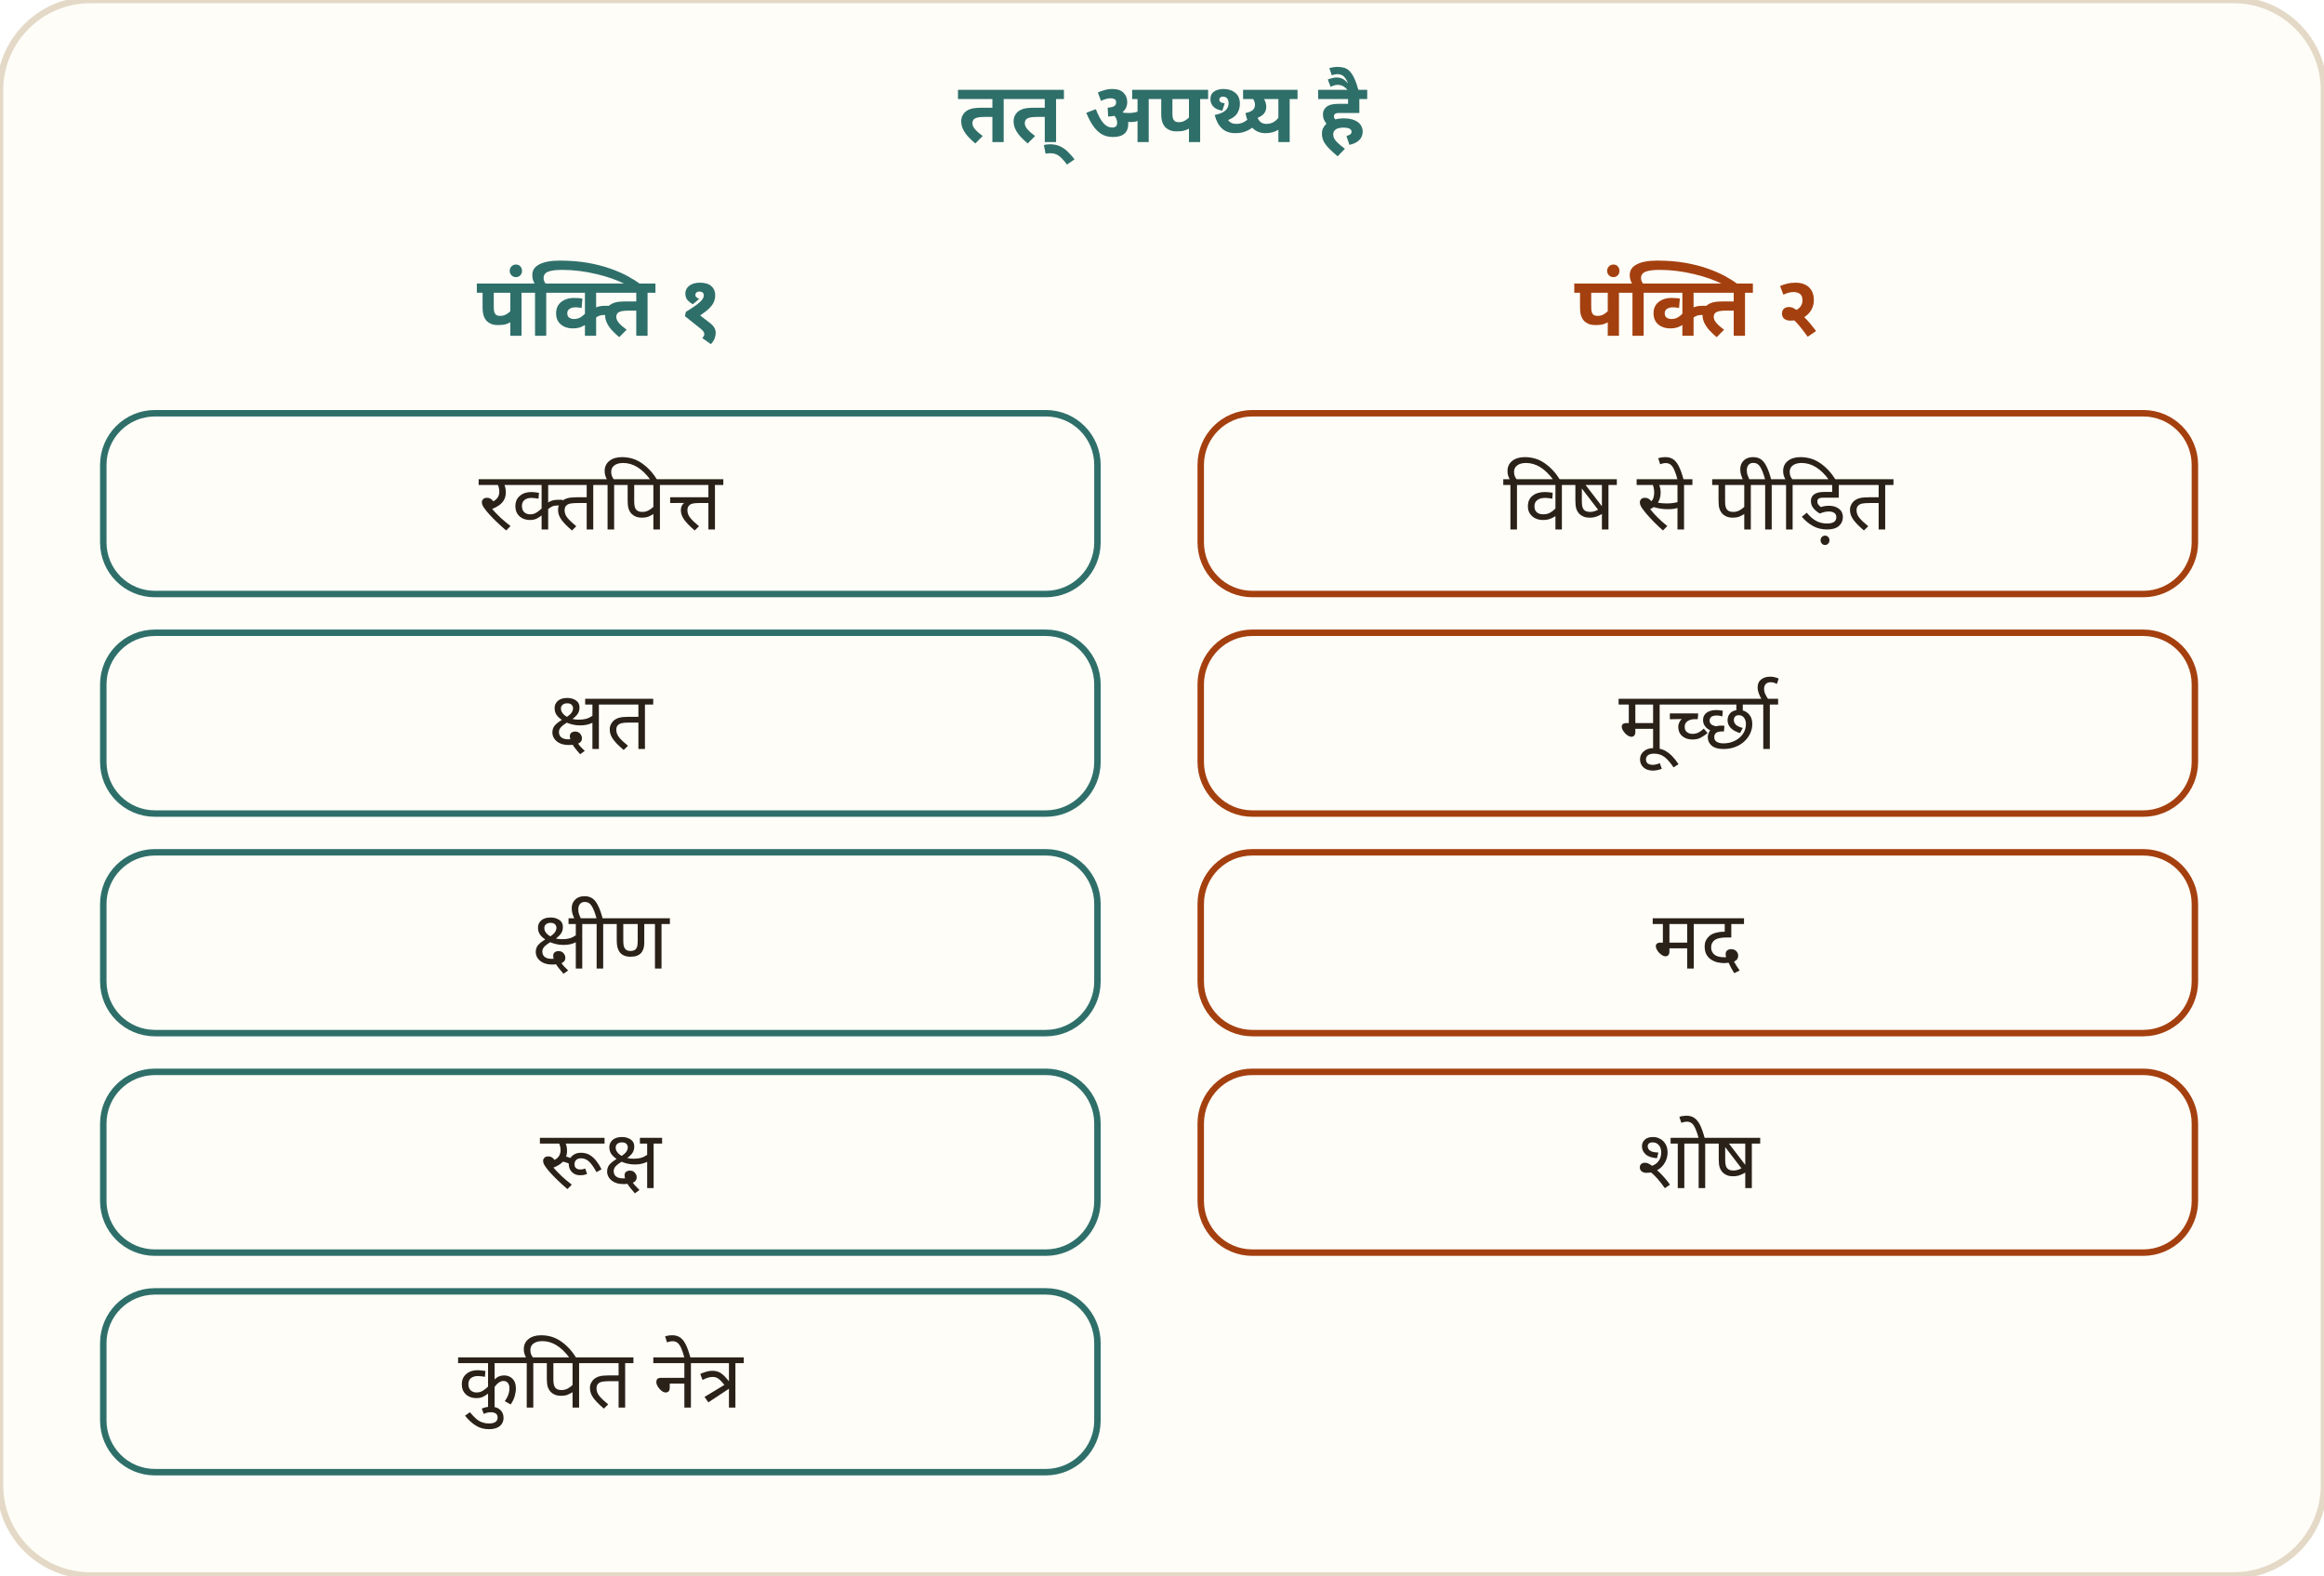
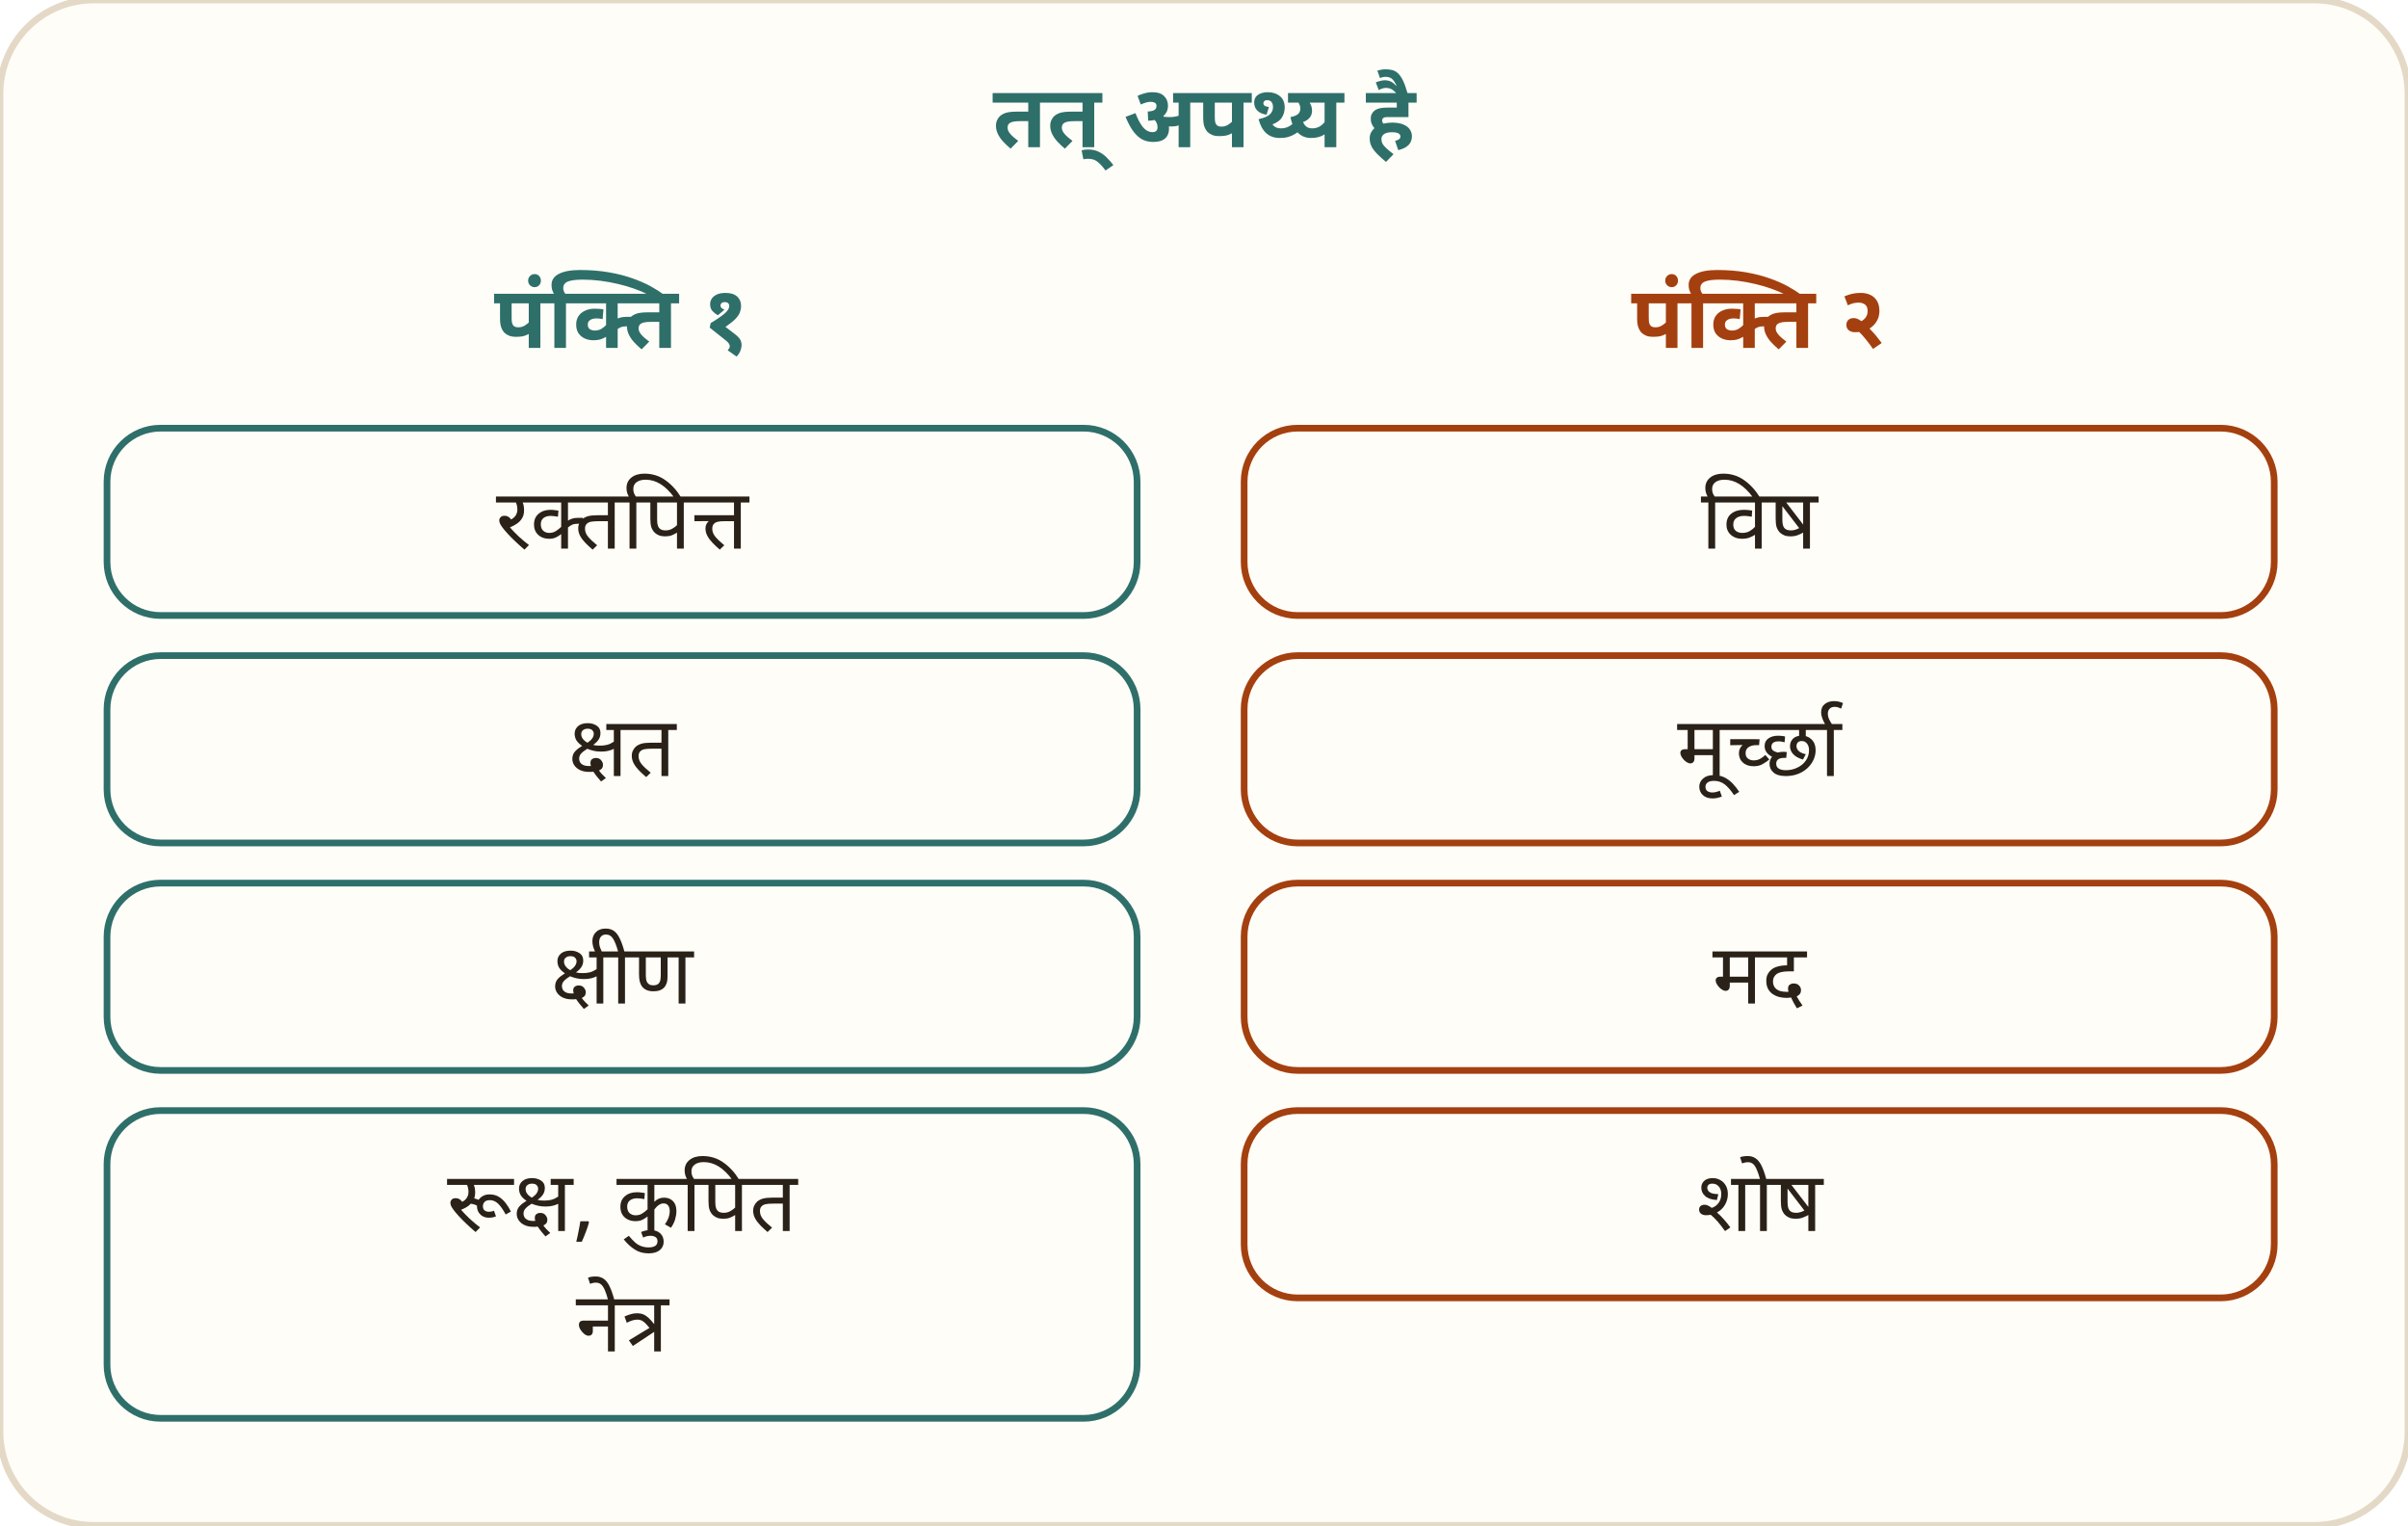
- <svg xmlns="http://www.w3.org/2000/svg" viewBox="0 0 360 244" role="img">
-   <rect width="360" height="244" rx="14" fill="#fffdf8" stroke="#e4d9c6" />
+ <svg xmlns="http://www.w3.org/2000/svg" viewBox="0 0 360 228" role="img">
+   <rect width="360" height="228" rx="14" fill="#fffdf8" stroke="#e4d9c6" />
  <text x="180" y="22" font-family="'Noto Sans Devanagari','Mukta','Nirmala UI','Mangal',sans-serif" font-size="13" font-weight="700" fill="#2f6f6a" text-anchor="middle">तत् अपथ्य है</text>
  <text x="93" y="52" font-family="'Noto Sans Devanagari','Mukta','Nirmala UI','Mangal',sans-serif" font-size="13" font-weight="700" fill="#2f6f6a" text-anchor="middle">पंक्ति १</text>
  <rect x="16" y="64" width="154" height="28" rx="8" fill="#fffdf8" stroke="#2f6f6a" />
  <text x="93.0" y="82.0" font-family="'Noto Sans Devanagari','Mukta','Nirmala UI','Mangal',sans-serif" font-size="12.5" font-weight="500" fill="#2a2118" text-anchor="middle">रक्तपित्त</text>
  <rect x="16" y="98" width="154" height="28" rx="8" fill="#fffdf8" stroke="#2f6f6a" />
  <text x="93.0" y="116.0" font-family="'Noto Sans Devanagari','Mukta','Nirmala UI','Mangal',sans-serif" font-size="12.5" font-weight="500" fill="#2a2118" text-anchor="middle">क्षत</text>
  <rect x="16" y="132" width="154" height="28" rx="8" fill="#fffdf8" stroke="#2f6f6a" />
  <text x="93.0" y="150.0" font-family="'Noto Sans Devanagari','Mukta','Nirmala UI','Mangal',sans-serif" font-size="12.5" font-weight="500" fill="#2a2118" text-anchor="middle">क्षीण</text>
-   <rect x="16" y="166" width="154" height="28" rx="8" fill="#fffdf8" stroke="#2f6f6a" />
-   <text x="93.0" y="184.0" font-family="'Noto Sans Devanagari','Mukta','Nirmala UI','Mangal',sans-serif" font-size="12.5" font-weight="500" fill="#2a2118" text-anchor="middle">रूक्ष</text>
-   <rect x="16" y="200" width="154" height="28" rx="8" fill="#fffdf8" stroke="#2f6f6a" />
-   <text x="93.0" y="218.0" font-family="'Noto Sans Devanagari','Mukta','Nirmala UI','Mangal',sans-serif" font-size="12.5" font-weight="500" fill="#2a2118" text-anchor="middle">कुपित नेत्र</text>
+   <rect x="16" y="166" width="154" height="46" rx="8" fill="#fffdf8" stroke="#2f6f6a" />
+   <text x="93.0" y="184.0" font-family="'Noto Sans Devanagari','Mukta','Nirmala UI','Mangal',sans-serif" font-size="12.5" font-weight="500" fill="#2a2118" text-anchor="middle">रूक्ष, कुपित</text>
+   <text x="93.0" y="202.0" font-family="'Noto Sans Devanagari','Mukta','Nirmala UI','Mangal',sans-serif" font-size="12.5" font-weight="500" fill="#2a2118" text-anchor="middle">नेत्र</text>
  <text x="263" y="52" font-family="'Noto Sans Devanagari','Mukta','Nirmala UI','Mangal',sans-serif" font-size="13" font-weight="700" fill="#a4400f" text-anchor="middle">पंक्ति २</text>
  <rect x="186" y="64" width="154" height="28" rx="8" fill="#fffdf8" stroke="#a4400f" />
-   <text x="263.0" y="82.0" font-family="'Noto Sans Devanagari','Mukta','Nirmala UI','Mangal',sans-serif" font-size="12.5" font-weight="500" fill="#2a2118" text-anchor="middle">विष से पीड़ित</text>
+   <text x="263.0" y="82.0" font-family="'Noto Sans Devanagari','Mukta','Nirmala UI','Mangal',sans-serif" font-size="12.5" font-weight="500" fill="#2a2118" text-anchor="middle">विष</text>
  <rect x="186" y="98" width="154" height="28" rx="8" fill="#fffdf8" stroke="#a4400f" />
  <text x="263.0" y="116.0" font-family="'Noto Sans Devanagari','Mukta','Nirmala UI','Mangal',sans-serif" font-size="12.5" font-weight="500" fill="#2a2118" text-anchor="middle">मूर्च्छा</text>
  <rect x="186" y="132" width="154" height="28" rx="8" fill="#fffdf8" stroke="#a4400f" />
  <text x="263.0" y="150.0" font-family="'Noto Sans Devanagari','Mukta','Nirmala UI','Mangal',sans-serif" font-size="12.5" font-weight="500" fill="#2a2118" text-anchor="middle">मद</text>
  <rect x="186" y="166" width="154" height="28" rx="8" fill="#fffdf8" stroke="#a4400f" />
  <text x="263.0" y="184.0" font-family="'Noto Sans Devanagari','Mukta','Nirmala UI','Mangal',sans-serif" font-size="12.5" font-weight="500" fill="#2a2118" text-anchor="middle">शोष</text>
</svg>
